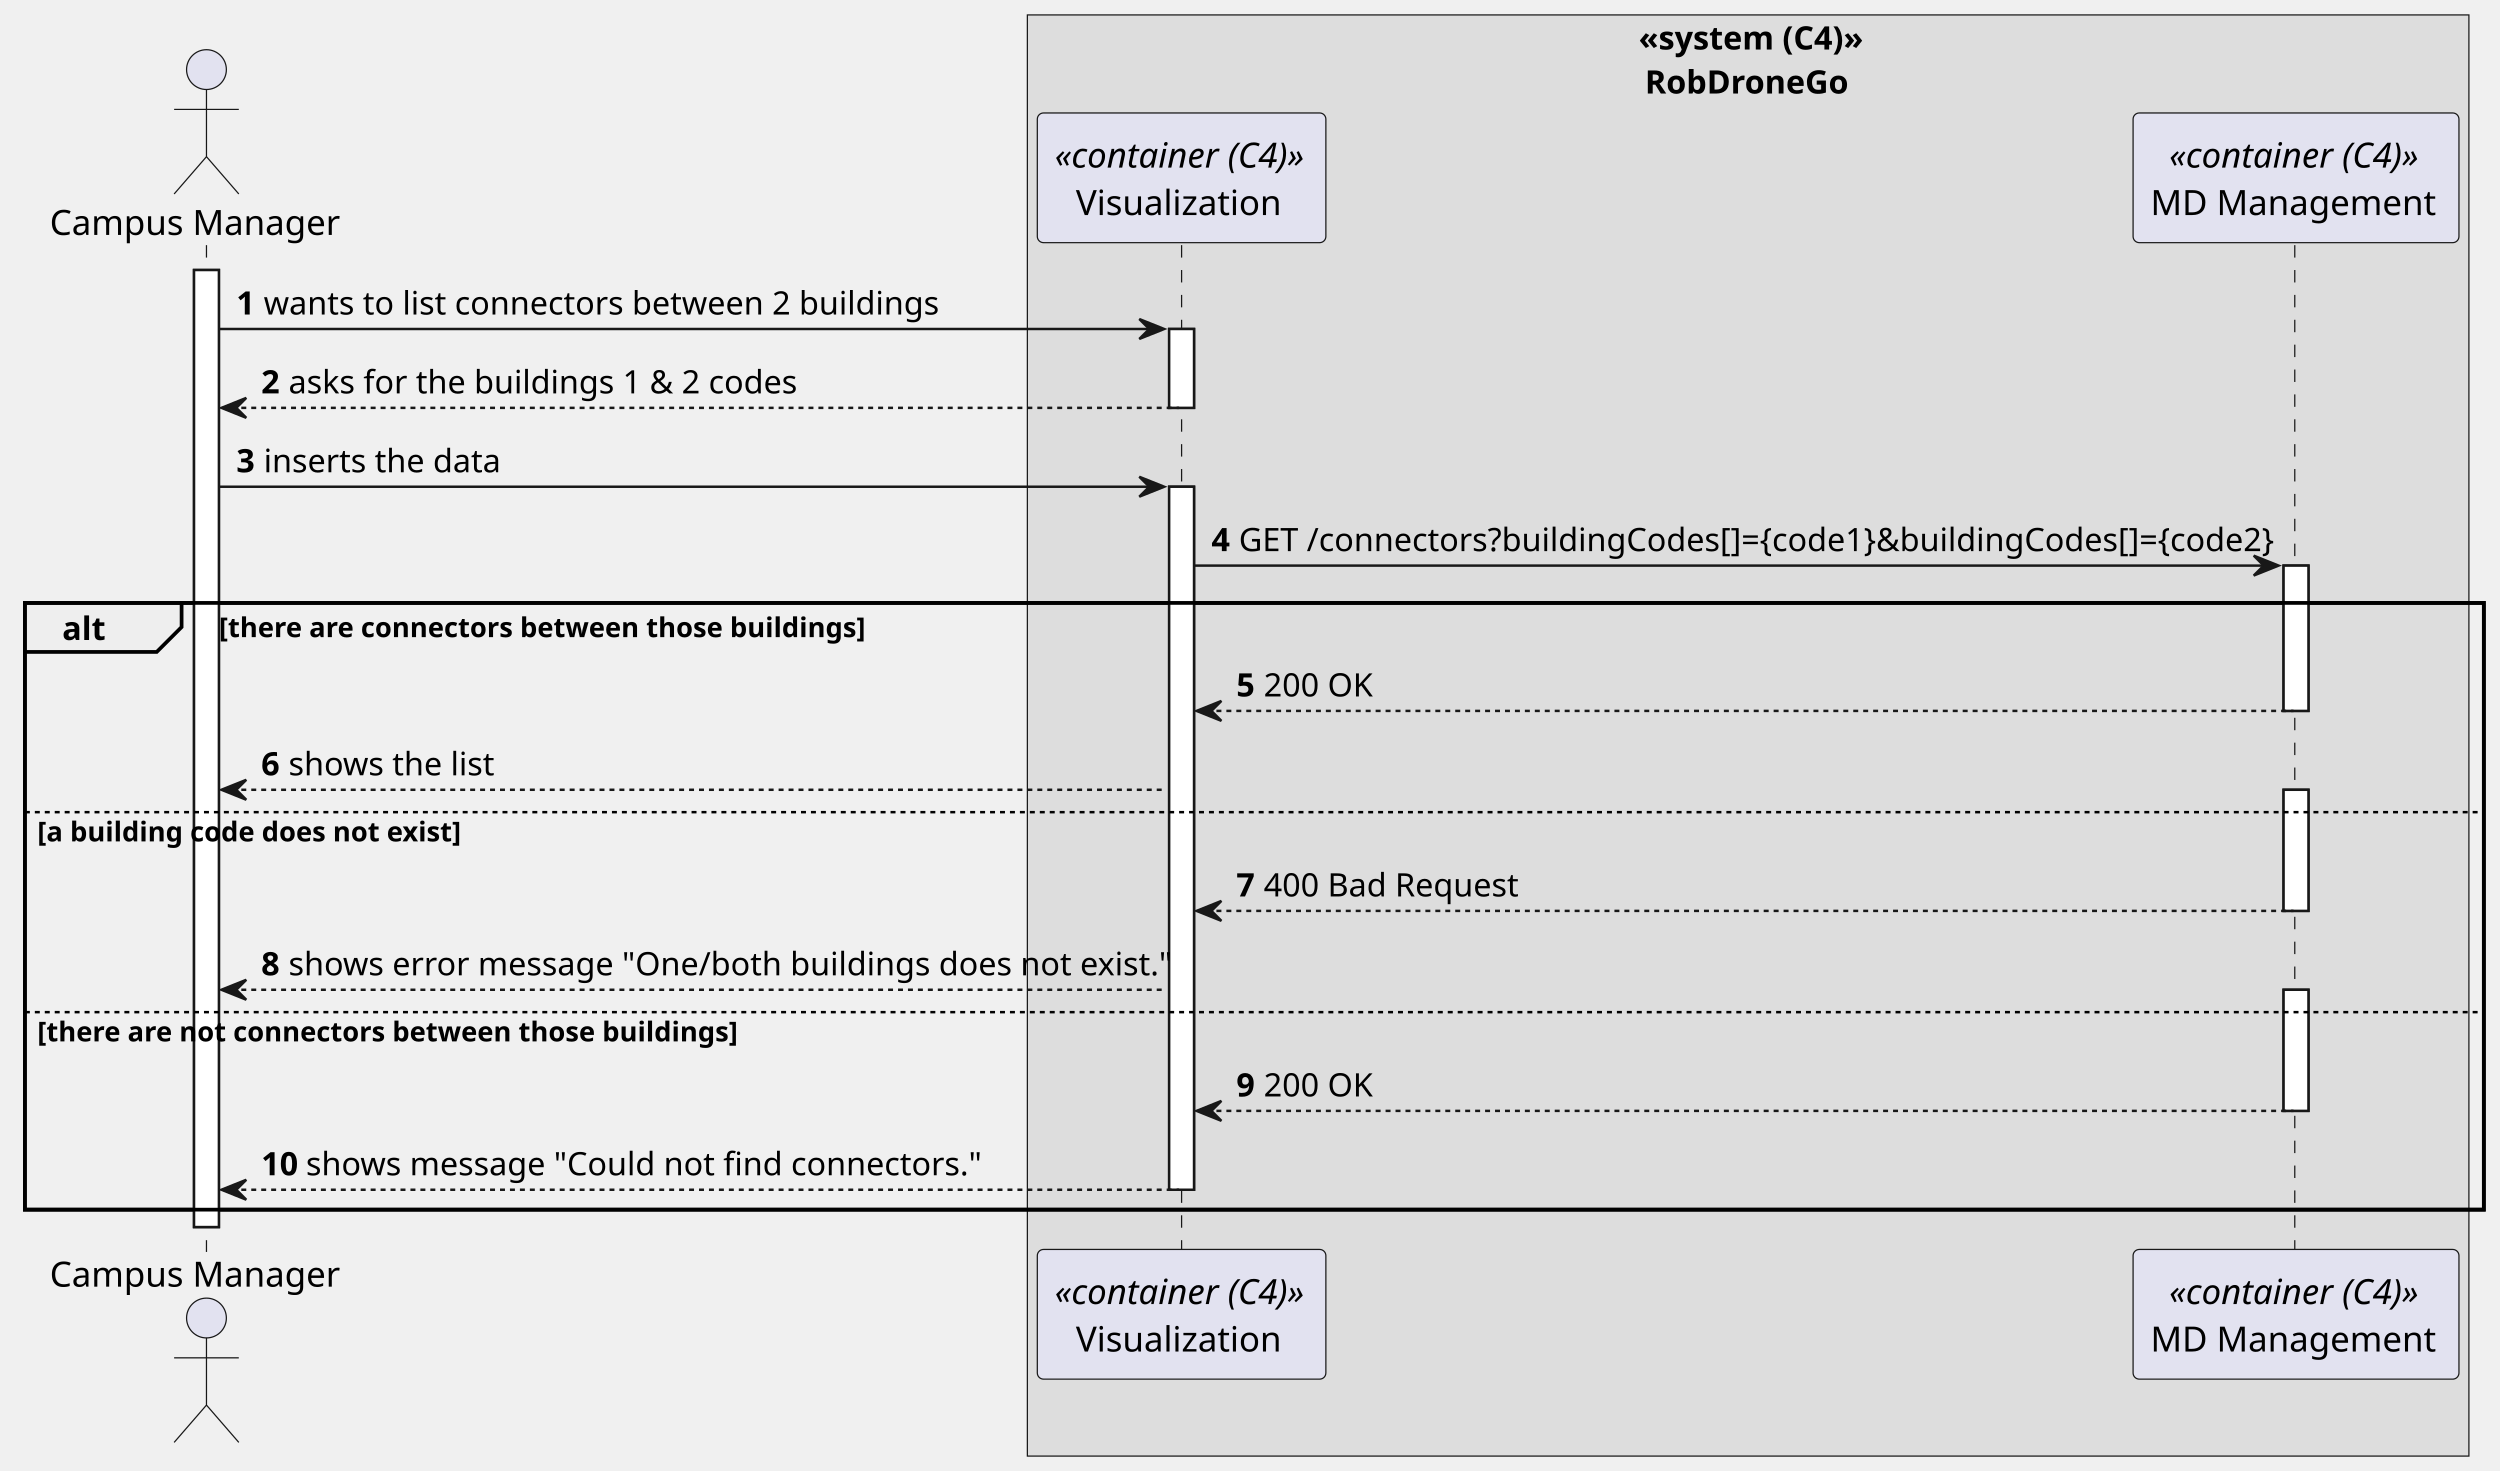
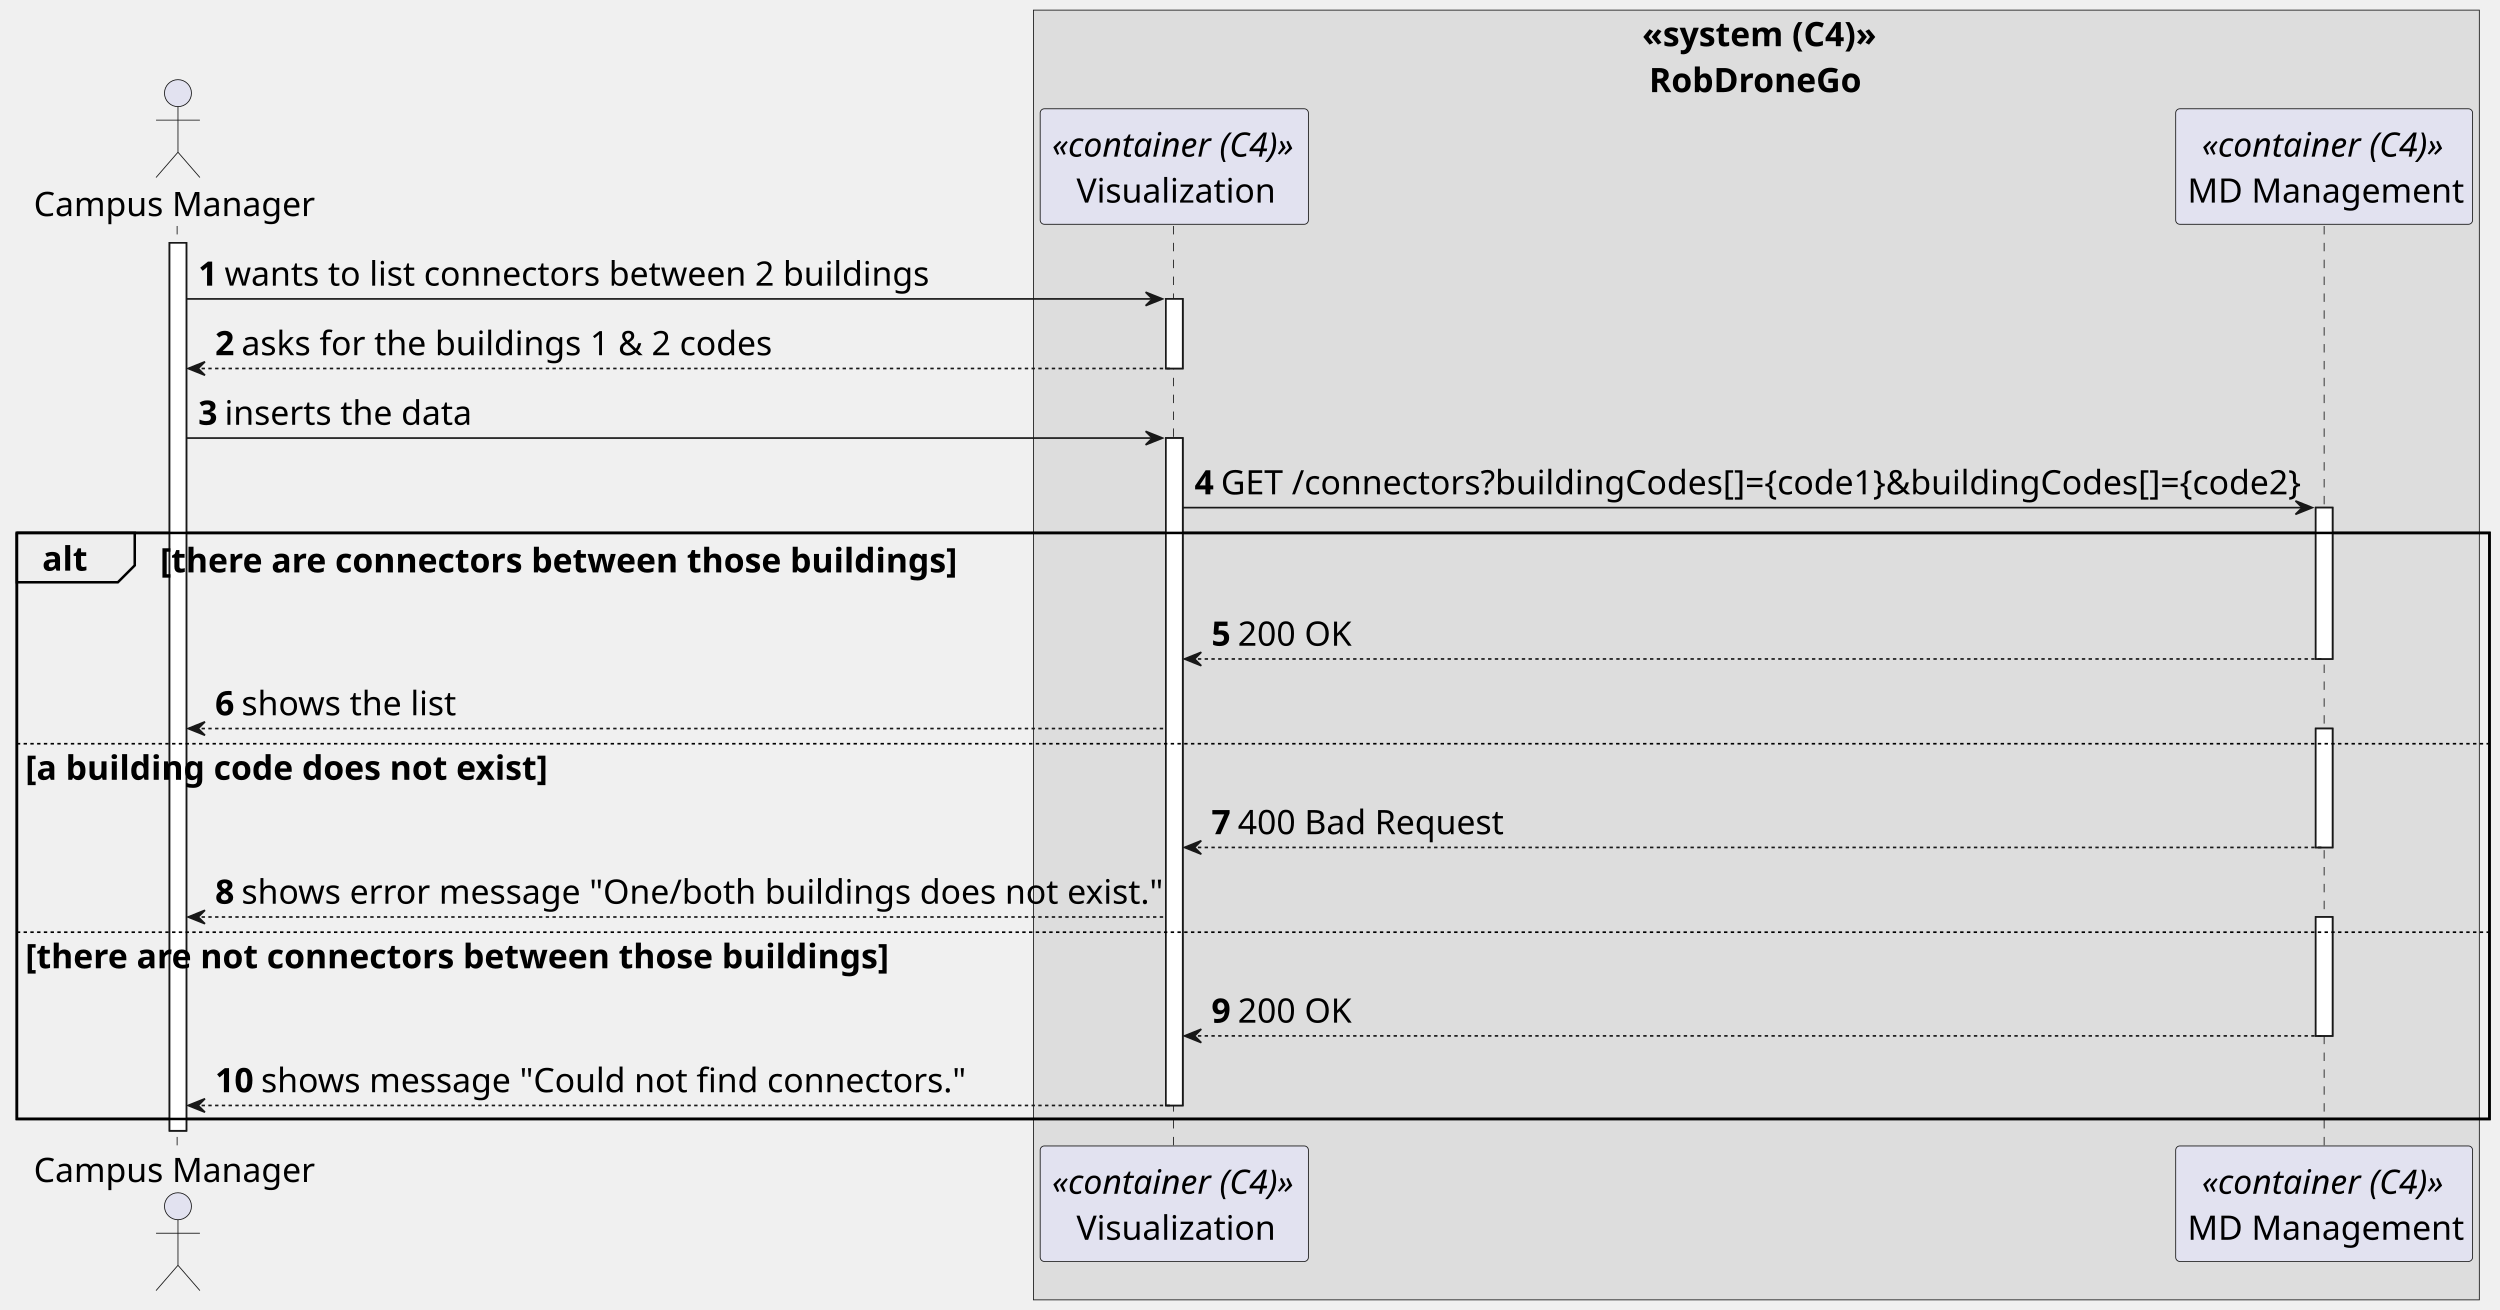
- <svg xmlns="http://www.w3.org/2000/svg" contentStyleType="text/css" height="591px" preserveAspectRatio="none" style="width:1005px;height:591px;background:#FFFFFF;" version="1.1" viewBox="0 0 1005 591" width="1005px" zoomAndPan="magnify">
+ <svg xmlns="http://www.w3.org/2000/svg" contentStyleType="text/css" height="776px" preserveAspectRatio="none" style="width:1482px;height:776px;background:#FFFFFF;" version="1.1" viewBox="0 0 1482 776" width="1482px" zoomAndPan="magnify">
  <defs />
  <g>
-     <rect fill="#DDDDDD" height="579.346" style="stroke:#181818;stroke-width:0.5;" width="579.5" x="413" y="6" />
-     <text fill="#000000" font-family="sans-serif" font-size="13" font-weight="bold" lengthAdjust="spacing" textLength="88" x="658.75" y="19.897">«system (C4)»</text>
-     <text fill="#000000" font-family="sans-serif" font-size="13" font-weight="bold" lengthAdjust="spacing" textLength="83" x="661.25" y="37.603">RobDroneGo</text>
-     <rect fill="#FFFFFF" height="384.73" style="stroke:#181818;stroke-width:1.0;" width="10" x="78" y="108.548" />
-     <rect fill="#FFFFFF" height="31.706" style="stroke:#181818;stroke-width:1.0;" width="10" x="470" y="132.254" />
-     <rect fill="#FFFFFF" height="282.612" style="stroke:#181818;stroke-width:1.0;" width="10" x="470" y="195.666" />
-     <rect fill="#FFFFFF" height="58.412" style="stroke:#181818;stroke-width:1.0;" width="10" x="918" y="227.372" />
-     <rect fill="#FFFFFF" height="48.688" style="stroke:#181818;stroke-width:1.0;" width="10" x="918" y="317.49" />
-     <rect fill="#FFFFFF" height="48.688" style="stroke:#181818;stroke-width:1.0;" width="10" x="918" y="397.884" />
-     <rect fill="none" height="243.906" style="stroke:#000000;stroke-width:1.5;" width="988.5" x="10" y="242.372" />
-     <line style="stroke:#181818;stroke-width:0.5;stroke-dasharray:5.0,5.0;" x1="83" x2="83" y1="98.548" y2="503.278" />
-     <line style="stroke:#181818;stroke-width:0.5;stroke-dasharray:5.0,5.0;" x1="475" x2="475" y1="98.548" y2="503.278" />
-     <line style="stroke:#181818;stroke-width:0.5;stroke-dasharray:5.0,5.0;" x1="922.5" x2="922.5" y1="98.548" y2="503.278" />
-     <text fill="#000000" font-family="sans-serif" font-size="14" lengthAdjust="spacing" textLength="120" x="20" y="94.446">Campus Manager</text>
-     <ellipse cx="83" cy="27.98" fill="#E2E2F0" rx="8" ry="8" style="stroke:#181818;stroke-width:0.5;" />
-     <path d="M83,35.98 L83,62.98 M70,43.98 L96,43.98 M83,62.98 L70,77.98 M83,62.98 L96,77.98 " fill="none" style="stroke:#181818;stroke-width:0.5;" />
-     <text fill="#000000" font-family="sans-serif" font-size="14" lengthAdjust="spacing" textLength="120" x="20" y="517.244">Campus Manager</text>
-     <ellipse cx="83" cy="529.846" fill="#E2E2F0" rx="8" ry="8" style="stroke:#181818;stroke-width:0.5;" />
-     <path d="M83,537.846 L83,564.846 M70,545.846 L96,545.846 M83,564.846 L70,579.846 M83,564.846 L96,579.846 " fill="none" style="stroke:#181818;stroke-width:0.5;" />
-     <rect fill="#E2E2F0" height="52.136" rx="2.5" ry="2.5" style="stroke:#181818;stroke-width:0.5;" width="116" x="417" y="45.412" />
-     <text fill="#000000" font-family="sans-serif" font-size="14" font-style="italic" lengthAdjust="spacing" textLength="102" x="424" y="67.378">«container (C4)»</text>
-     <text fill="#000000" font-family="sans-serif" font-size="14" lengthAdjust="spacing" textLength="85" x="432.5" y="86.446">Visualization</text>
-     <rect fill="#E2E2F0" height="52.136" rx="2.5" ry="2.5" style="stroke:#181818;stroke-width:0.5;" width="116" x="417" y="502.278" />
-     <text fill="#000000" font-family="sans-serif" font-size="14" font-style="italic" lengthAdjust="spacing" textLength="102" x="424" y="524.244">«container (C4)»</text>
-     <text fill="#000000" font-family="sans-serif" font-size="14" lengthAdjust="spacing" textLength="85" x="432.5" y="543.312">Visualization</text>
-     <rect fill="#E2E2F0" height="52.136" rx="2.5" ry="2.5" style="stroke:#181818;stroke-width:0.5;" width="131" x="857.5" y="45.412" />
-     <text fill="#000000" font-family="sans-serif" font-size="14" font-style="italic" lengthAdjust="spacing" textLength="102" x="872" y="67.378">«container (C4)»</text>
-     <text fill="#000000" font-family="sans-serif" font-size="14" lengthAdjust="spacing" textLength="117" x="864.5" y="86.446">MD Management</text>
-     <rect fill="#E2E2F0" height="52.136" rx="2.5" ry="2.5" style="stroke:#181818;stroke-width:0.5;" width="131" x="857.5" y="502.278" />
-     <text fill="#000000" font-family="sans-serif" font-size="14" font-style="italic" lengthAdjust="spacing" textLength="102" x="872" y="524.244">«container (C4)»</text>
-     <text fill="#000000" font-family="sans-serif" font-size="14" lengthAdjust="spacing" textLength="117" x="864.5" y="543.312">MD Management</text>
-     <rect fill="#FFFFFF" height="384.73" style="stroke:#181818;stroke-width:1.0;" width="10" x="78" y="108.548" />
-     <rect fill="#FFFFFF" height="31.706" style="stroke:#181818;stroke-width:1.0;" width="10" x="470" y="132.254" />
-     <rect fill="#FFFFFF" height="282.612" style="stroke:#181818;stroke-width:1.0;" width="10" x="470" y="195.666" />
-     <rect fill="#FFFFFF" height="58.412" style="stroke:#181818;stroke-width:1.0;" width="10" x="918" y="227.372" />
-     <rect fill="#FFFFFF" height="48.688" style="stroke:#181818;stroke-width:1.0;" width="10" x="918" y="317.49" />
-     <rect fill="#FFFFFF" height="48.688" style="stroke:#181818;stroke-width:1.0;" width="10" x="918" y="397.884" />
-     <polygon fill="#181818" points="458,128.254,468,132.254,458,136.254,462,132.254" style="stroke:#181818;stroke-width:1.0;" />
-     <line style="stroke:#181818;stroke-width:1.0;" x1="88" x2="464" y1="132.254" y2="132.254" />
-     <text fill="#000000" font-family="sans-serif" font-size="13" font-weight="bold" lengthAdjust="spacing" textLength="7" x="95" y="126.445">1</text>
-     <text fill="#000000" font-family="sans-serif" font-size="13" lengthAdjust="spacing" textLength="265" x="106" y="126.445">wants to list connectors between 2 buildings</text>
-     <polygon fill="#181818" points="99,159.96,89,163.96,99,167.96,95,163.96" style="stroke:#181818;stroke-width:1.0;" />
-     <line style="stroke:#181818;stroke-width:1.0;stroke-dasharray:2.0,2.0;" x1="93" x2="474" y1="163.96" y2="163.96" />
-     <text fill="#000000" font-family="sans-serif" font-size="13" font-weight="bold" lengthAdjust="spacing" textLength="7" x="105" y="158.151">2</text>
-     <text fill="#000000" font-family="sans-serif" font-size="13" lengthAdjust="spacing" textLength="198" x="116" y="158.151">asks for the buildings 1 &amp; 2 codes</text>
-     <polygon fill="#181818" points="458,191.666,468,195.666,458,199.666,462,195.666" style="stroke:#181818;stroke-width:1.0;" />
-     <line style="stroke:#181818;stroke-width:1.0;" x1="88" x2="464" y1="195.666" y2="195.666" />
-     <text fill="#000000" font-family="sans-serif" font-size="13" font-weight="bold" lengthAdjust="spacing" textLength="7" x="95" y="189.857">3</text>
-     <text fill="#000000" font-family="sans-serif" font-size="13" lengthAdjust="spacing" textLength="93" x="106" y="189.857">inserts the data</text>
-     <polygon fill="#181818" points="906,223.372,916,227.372,906,231.372,910,227.372" style="stroke:#181818;stroke-width:1.0;" />
-     <line style="stroke:#181818;stroke-width:1.0;" x1="480" x2="912" y1="227.372" y2="227.372" />
-     <text fill="#000000" font-family="sans-serif" font-size="13" font-weight="bold" lengthAdjust="spacing" textLength="7" x="487" y="221.563">4</text>
-     <text fill="#000000" font-family="sans-serif" font-size="13" lengthAdjust="spacing" textLength="408" x="498" y="221.563">GET /connectors?buildingCodes[]={code1}&amp;buildingCodes[]={code2}</text>
-     <path d="M10,242.372 L73,242.372 L73,252.078 L63,262.078 L10,262.078 L10,242.372 " fill="#EEEEEE" style="stroke:#000000;stroke-width:1.5;" />
-     <rect fill="none" height="243.906" style="stroke:#000000;stroke-width:1.5;" width="988.5" x="10" y="242.372" />
-     <text fill="#000000" font-family="sans-serif" font-size="13" font-weight="bold" lengthAdjust="spacing" textLength="18" x="25" y="257.269">alt</text>
-     <text fill="#000000" font-family="sans-serif" font-size="11" font-weight="bold" lengthAdjust="spacing" textLength="264" x="88" y="256.131">[there are connectors between those buildings]</text>
-     <polygon fill="#181818" points="491,281.784,481,285.784,491,289.784,487,285.784" style="stroke:#181818;stroke-width:1.0;" />
-     <line style="stroke:#181818;stroke-width:1.0;stroke-dasharray:2.0,2.0;" x1="485" x2="922" y1="285.784" y2="285.784" />
-     <text fill="#000000" font-family="sans-serif" font-size="13" font-weight="bold" lengthAdjust="spacing" textLength="7" x="497" y="279.975">5</text>
-     <text fill="#000000" font-family="sans-serif" font-size="13" lengthAdjust="spacing" textLength="42" x="508" y="279.975">200 OK</text>
-     <polygon fill="#181818" points="99,313.49,89,317.49,99,321.49,95,317.49" style="stroke:#181818;stroke-width:1.0;" />
-     <line style="stroke:#181818;stroke-width:1.0;stroke-dasharray:2.0,2.0;" x1="93" x2="469" y1="317.49" y2="317.49" />
-     <text fill="#000000" font-family="sans-serif" font-size="13" font-weight="bold" lengthAdjust="spacing" textLength="7" x="105" y="311.681">6</text>
-     <text fill="#000000" font-family="sans-serif" font-size="13" lengthAdjust="spacing" textLength="81" x="116" y="311.681">shows the list</text>
-     <line style="stroke:#000000;stroke-width:1.0;stroke-dasharray:2.0,2.0;" x1="10" x2="998.5" y1="326.49" y2="326.49" />
-     <text fill="#000000" font-family="sans-serif" font-size="11" font-weight="bold" lengthAdjust="spacing" textLength="172" x="15" y="338.249">[a building code does not exist]</text>
-     <polygon fill="#181818" points="491,362.178,481,366.178,491,370.178,487,366.178" style="stroke:#181818;stroke-width:1.0;" />
-     <line style="stroke:#181818;stroke-width:1.0;stroke-dasharray:2.0,2.0;" x1="485" x2="922" y1="366.178" y2="366.178" />
-     <text fill="#000000" font-family="sans-serif" font-size="13" font-weight="bold" lengthAdjust="spacing" textLength="7" x="497" y="360.369">7</text>
-     <text fill="#000000" font-family="sans-serif" font-size="13" lengthAdjust="spacing" textLength="99" x="508" y="360.369">400 Bad Request</text>
-     <polygon fill="#181818" points="99,393.884,89,397.884,99,401.884,95,397.884" style="stroke:#181818;stroke-width:1.0;" />
-     <line style="stroke:#181818;stroke-width:1.0;stroke-dasharray:2.0,2.0;" x1="93" x2="469" y1="397.884" y2="397.884" />
-     <text fill="#000000" font-family="sans-serif" font-size="13" font-weight="bold" lengthAdjust="spacing" textLength="7" x="105" y="392.075">8</text>
-     <text fill="#000000" font-family="sans-serif" font-size="13" lengthAdjust="spacing" textLength="347" x="116" y="392.075">shows error message "One/both buildings does not exist."</text>
-     <line style="stroke:#000000;stroke-width:1.0;stroke-dasharray:2.0,2.0;" x1="10" x2="998.5" y1="406.884" y2="406.884" />
-     <text fill="#000000" font-family="sans-serif" font-size="11" font-weight="bold" lengthAdjust="spacing" textLength="286" x="15" y="418.643">[there are not connectors between those buildings]</text>
-     <polygon fill="#181818" points="491,442.572,481,446.572,491,450.572,487,446.572" style="stroke:#181818;stroke-width:1.0;" />
-     <line style="stroke:#181818;stroke-width:1.0;stroke-dasharray:2.0,2.0;" x1="485" x2="922" y1="446.572" y2="446.572" />
-     <text fill="#000000" font-family="sans-serif" font-size="13" font-weight="bold" lengthAdjust="spacing" textLength="7" x="497" y="440.763">9</text>
-     <text fill="#000000" font-family="sans-serif" font-size="13" lengthAdjust="spacing" textLength="42" x="508" y="440.763">200 OK</text>
-     <polygon fill="#181818" points="99,474.278,89,478.278,99,482.278,95,478.278" style="stroke:#181818;stroke-width:1.0;" />
-     <line style="stroke:#181818;stroke-width:1.0;stroke-dasharray:2.0,2.0;" x1="93" x2="474" y1="478.278" y2="478.278" />
-     <text fill="#000000" font-family="sans-serif" font-size="13" font-weight="bold" lengthAdjust="spacing" textLength="14" x="105" y="472.469">10</text>
-     <text fill="#000000" font-family="sans-serif" font-size="13" lengthAdjust="spacing" textLength="265" x="123" y="472.469">shows message "Could not find connectors."</text>
+     <rect fill="#DDDDDD" height="764.559" style="stroke:#181818;stroke-width:0.5;" width="857.125" x="612.625" y="6" />
+     <text fill="#000000" font-family="sans-serif" font-size="20" font-weight="bold" lengthAdjust="spacing" textLength="135.5" x="973.438" y="27.38">«system (C4)»</text>
+     <text fill="#000000" font-family="sans-serif" font-size="20" font-weight="bold" lengthAdjust="spacing" textLength="127.25" x="977.562" y="54.62">RobDroneGo</text>
+     <rect fill="#FFFFFF" height="526.36" style="stroke:#181818;stroke-width:1.0;" width="10" x="100.5" y="143.96" />
+     <rect fill="#FFFFFF" height="41.24" style="stroke:#181818;stroke-width:1.0;" width="10" x="691.125" y="177.2" />
+     <rect fill="#FFFFFF" height="395.64" style="stroke:#181818;stroke-width:1.0;" width="10" x="691.125" y="259.68" />
+     <rect fill="#FFFFFF" height="89.72" style="stroke:#181818;stroke-width:1.0;" width="10" x="1372.75" y="300.92" />
+     <rect fill="#FFFFFF" height="70.48" style="stroke:#181818;stroke-width:1.0;" width="10" x="1372.75" y="431.88" />
+     <rect fill="#FFFFFF" height="70.48" style="stroke:#181818;stroke-width:1.0;" width="10" x="1372.75" y="543.6" />
+     <rect fill="none" height="347.4" style="stroke:#000000;stroke-width:1.5;" width="1465.75" x="10" y="315.92" />
+     <line style="stroke:#181818;stroke-width:0.5;stroke-dasharray:5.0,5.0;" x1="105" x2="105" y1="133.96" y2="680.319" />
+     <line style="stroke:#181818;stroke-width:0.5;stroke-dasharray:5.0,5.0;" x1="695.625" x2="695.625" y1="133.96" y2="680.319" />
+     <line style="stroke:#181818;stroke-width:0.5;stroke-dasharray:5.0,5.0;" x1="1377.75" x2="1377.75" y1="133.96" y2="680.319" />
+     <text fill="#000000" font-family="sans-serif" font-size="20" lengthAdjust="spacing" textLength="165" x="20" y="128.1">Campus Manager</text>
+     <ellipse cx="105.5" cy="55.22" fill="#E2E2F0" rx="8" ry="8" style="stroke:#181818;stroke-width:0.5;" />
+     <path d="M105.5,63.22 L105.5,90.22 M92.5,71.22 L118.5,71.22 M105.5,90.22 L92.5,105.22 M105.5,90.22 L118.5,105.22 " fill="none" style="stroke:#181818;stroke-width:0.5;" />
+     <text fill="#000000" font-family="sans-serif" font-size="20" lengthAdjust="spacing" textLength="165" x="20" y="700.699">Campus Manager</text>
+     <ellipse cx="105.5" cy="715.059" fill="#E2E2F0" rx="8" ry="8" style="stroke:#181818;stroke-width:0.5;" />
+     <path d="M105.5,723.059 L105.5,750.059 M92.5,731.059 L118.5,731.059 M105.5,750.059 L92.5,765.059 M105.5,750.059 L118.5,765.059 " fill="none" style="stroke:#181818;stroke-width:0.5;" />
+     <rect fill="#E2E2F0" height="68.48" rx="2.5" ry="2.5" style="stroke:#181818;stroke-width:0.5;" width="159" x="616.625" y="64.48" />
+     <text fill="#000000" font-family="sans-serif" font-size="20" font-style="italic" lengthAdjust="spacing" textLength="145" x="623.625" y="92.86">«container (C4)»</text>
+     <text fill="#000000" font-family="sans-serif" font-size="20" lengthAdjust="spacing" textLength="116" x="638.125" y="120.1">Visualization</text>
+     <rect fill="#E2E2F0" height="68.48" rx="2.5" ry="2.5" style="stroke:#181818;stroke-width:0.5;" width="159" x="616.625" y="679.319" />
+     <text fill="#000000" font-family="sans-serif" font-size="20" font-style="italic" lengthAdjust="spacing" textLength="145" x="623.625" y="707.699">«container (C4)»</text>
+     <text fill="#000000" font-family="sans-serif" font-size="20" lengthAdjust="spacing" textLength="116" x="638.125" y="734.939">Visualization</text>
+     <rect fill="#E2E2F0" height="68.48" rx="2.5" ry="2.5" style="stroke:#181818;stroke-width:0.5;" width="176" x="1289.75" y="64.48" />
+     <text fill="#000000" font-family="sans-serif" font-size="20" font-style="italic" lengthAdjust="spacing" textLength="145" x="1305.25" y="92.86">«container (C4)»</text>
+     <text fill="#000000" font-family="sans-serif" font-size="20" lengthAdjust="spacing" textLength="162" x="1296.75" y="120.1">MD Management</text>
+     <rect fill="#E2E2F0" height="68.48" rx="2.5" ry="2.5" style="stroke:#181818;stroke-width:0.5;" width="176" x="1289.75" y="679.319" />
+     <text fill="#000000" font-family="sans-serif" font-size="20" font-style="italic" lengthAdjust="spacing" textLength="145" x="1305.25" y="707.699">«container (C4)»</text>
+     <text fill="#000000" font-family="sans-serif" font-size="20" lengthAdjust="spacing" textLength="162" x="1296.75" y="734.939">MD Management</text>
+     <rect fill="#FFFFFF" height="526.36" style="stroke:#181818;stroke-width:1.0;" width="10" x="100.5" y="143.96" />
+     <rect fill="#FFFFFF" height="41.24" style="stroke:#181818;stroke-width:1.0;" width="10" x="691.125" y="177.2" />
+     <rect fill="#FFFFFF" height="395.64" style="stroke:#181818;stroke-width:1.0;" width="10" x="691.125" y="259.68" />
+     <rect fill="#FFFFFF" height="89.72" style="stroke:#181818;stroke-width:1.0;" width="10" x="1372.75" y="300.92" />
+     <rect fill="#FFFFFF" height="70.48" style="stroke:#181818;stroke-width:1.0;" width="10" x="1372.75" y="431.88" />
+     <rect fill="#FFFFFF" height="70.48" style="stroke:#181818;stroke-width:1.0;" width="10" x="1372.75" y="543.6" />
+     <polygon fill="#181818" points="679.125,173.2,689.125,177.2,679.125,181.2,683.125,177.2" style="stroke:#181818;stroke-width:1.0;" />
+     <line style="stroke:#181818;stroke-width:1.0;" x1="110.5" x2="685.125" y1="177.2" y2="177.2" />
+     <text fill="#000000" font-family="sans-serif" font-size="20" font-weight="bold" lengthAdjust="spacing" textLength="11.625" x="117.5" y="169.34">1</text>
+     <text fill="#000000" font-family="sans-serif" font-size="20" lengthAdjust="spacing" textLength="412" x="133.125" y="169.34">wants to list connectors between 2 buildings</text>
+     <polygon fill="#181818" points="121.5,214.44,111.5,218.44,121.5,222.44,117.5,218.44" style="stroke:#181818;stroke-width:1.0;" />
+     <line style="stroke:#181818;stroke-width:1.0;stroke-dasharray:2.0,2.0;" x1="115.5" x2="695.125" y1="218.44" y2="218.44" />
+     <text fill="#000000" font-family="sans-serif" font-size="20" font-weight="bold" lengthAdjust="spacing" textLength="11.625" x="127.5" y="210.58">2</text>
+     <text fill="#000000" font-family="sans-serif" font-size="20" lengthAdjust="spacing" textLength="311" x="143.125" y="210.58">asks for the buildings 1 &amp; 2 codes</text>
+     <polygon fill="#181818" points="679.125,255.68,689.125,259.68,679.125,263.68,683.125,259.68" style="stroke:#181818;stroke-width:1.0;" />
+     <line style="stroke:#181818;stroke-width:1.0;" x1="110.5" x2="685.125" y1="259.68" y2="259.68" />
+     <text fill="#000000" font-family="sans-serif" font-size="20" font-weight="bold" lengthAdjust="spacing" textLength="11.625" x="117.5" y="251.82">3</text>
+     <text fill="#000000" font-family="sans-serif" font-size="20" lengthAdjust="spacing" textLength="144" x="133.125" y="251.82">inserts the data</text>
+     <polygon fill="#181818" points="1360.75,296.92,1370.75,300.92,1360.75,304.92,1364.75,300.92" style="stroke:#181818;stroke-width:1.0;" />
+     <line style="stroke:#181818;stroke-width:1.0;" x1="701.125" x2="1366.75" y1="300.92" y2="300.92" />
+     <text fill="#000000" font-family="sans-serif" font-size="20" font-weight="bold" lengthAdjust="spacing" textLength="11.625" x="708.125" y="293.06">4</text>
+     <text fill="#000000" font-family="sans-serif" font-size="20" lengthAdjust="spacing" textLength="637" x="723.75" y="293.06">GET /connectors?buildingCodes[]={code1}&amp;buildingCodes[]={code2}</text>
+     <path d="M10,315.92 L79.875,315.92 L79.875,335.16 L69.875,345.16 L10,345.16 L10,315.92 " fill="#EEEEEE" style="stroke:#000000;stroke-width:1.5;" />
+     <rect fill="none" height="347.4" style="stroke:#000000;stroke-width:1.5;" width="1465.75" x="10" y="315.92" />
+     <text fill="#000000" font-family="sans-serif" font-size="20" font-weight="bold" lengthAdjust="spacing" textLength="24.875" x="25" y="338.3">alt</text>
+     <text fill="#000000" font-family="sans-serif" font-size="20" font-weight="bold" lengthAdjust="spacing" textLength="464.625" x="94.875" y="339.3">[there are connectors between those buildings]</text>
+     <polygon fill="#181818" points="712.125,386.64,702.125,390.64,712.125,394.64,708.125,390.64" style="stroke:#181818;stroke-width:1.0;" />
+     <line style="stroke:#181818;stroke-width:1.0;stroke-dasharray:2.0,2.0;" x1="706.125" x2="1376.75" y1="390.64" y2="390.64" />
+     <text fill="#000000" font-family="sans-serif" font-size="20" font-weight="bold" lengthAdjust="spacing" textLength="11.625" x="718.125" y="382.78">5</text>
+     <text fill="#000000" font-family="sans-serif" font-size="20" lengthAdjust="spacing" textLength="66" x="733.75" y="382.78">200 OK</text>
+     <polygon fill="#181818" points="121.5,427.88,111.5,431.88,121.5,435.88,117.5,431.88" style="stroke:#181818;stroke-width:1.0;" />
+     <line style="stroke:#181818;stroke-width:1.0;stroke-dasharray:2.0,2.0;" x1="115.5" x2="690.125" y1="431.88" y2="431.88" />
+     <text fill="#000000" font-family="sans-serif" font-size="20" font-weight="bold" lengthAdjust="spacing" textLength="11.625" x="127.5" y="424.02">6</text>
+     <text fill="#000000" font-family="sans-serif" font-size="20" lengthAdjust="spacing" textLength="127" x="143.125" y="424.02">shows the list</text>
+     <line style="stroke:#000000;stroke-width:1.0;stroke-dasharray:2.0,2.0;" x1="10" x2="1475.75" y1="440.88" y2="440.88" />
+     <text fill="#000000" font-family="sans-serif" font-size="20" font-weight="bold" lengthAdjust="spacing" textLength="306.875" x="15" y="462.26">[a building code does not exist]</text>
+     <polygon fill="#181818" points="712.125,498.36,702.125,502.36,712.125,506.36,708.125,502.36" style="stroke:#181818;stroke-width:1.0;" />
+     <line style="stroke:#181818;stroke-width:1.0;stroke-dasharray:2.0,2.0;" x1="706.125" x2="1376.75" y1="502.36" y2="502.36" />
+     <text fill="#000000" font-family="sans-serif" font-size="20" font-weight="bold" lengthAdjust="spacing" textLength="11.625" x="718.125" y="494.5">7</text>
+     <text fill="#000000" font-family="sans-serif" font-size="20" lengthAdjust="spacing" textLength="154" x="733.75" y="494.5">400 Bad Request</text>
+     <polygon fill="#181818" points="121.5,539.6,111.5,543.6,121.5,547.6,117.5,543.6" style="stroke:#181818;stroke-width:1.0;" />
+     <line style="stroke:#181818;stroke-width:1.0;stroke-dasharray:2.0,2.0;" x1="115.5" x2="690.125" y1="543.6" y2="543.6" />
+     <text fill="#000000" font-family="sans-serif" font-size="20" font-weight="bold" lengthAdjust="spacing" textLength="11.625" x="127.5" y="535.74">8</text>
+     <text fill="#000000" font-family="sans-serif" font-size="20" lengthAdjust="spacing" textLength="541" x="143.125" y="535.74">shows error message "One/both buildings does not exist."</text>
+     <line style="stroke:#000000;stroke-width:1.0;stroke-dasharray:2.0,2.0;" x1="10" x2="1475.75" y1="552.6" y2="552.6" />
+     <text fill="#000000" font-family="sans-serif" font-size="20" font-weight="bold" lengthAdjust="spacing" textLength="502.5" x="15" y="573.98">[there are not connectors between those buildings]</text>
+     <polygon fill="#181818" points="712.125,610.08,702.125,614.08,712.125,618.08,708.125,614.08" style="stroke:#181818;stroke-width:1.0;" />
+     <line style="stroke:#181818;stroke-width:1.0;stroke-dasharray:2.0,2.0;" x1="706.125" x2="1376.75" y1="614.08" y2="614.08" />
+     <text fill="#000000" font-family="sans-serif" font-size="20" font-weight="bold" lengthAdjust="spacing" textLength="11.625" x="718.125" y="606.22">9</text>
+     <text fill="#000000" font-family="sans-serif" font-size="20" lengthAdjust="spacing" textLength="66" x="733.75" y="606.22">200 OK</text>
+     <polygon fill="#181818" points="121.5,651.319,111.5,655.319,121.5,659.319,117.5,655.319" style="stroke:#181818;stroke-width:1.0;" />
+     <line style="stroke:#181818;stroke-width:1.0;stroke-dasharray:2.0,2.0;" x1="115.5" x2="695.125" y1="655.319" y2="655.319" />
+     <text fill="#000000" font-family="sans-serif" font-size="20" font-weight="bold" lengthAdjust="spacing" textLength="23.25" x="127.5" y="647.46">10</text>
+     <text fill="#000000" font-family="sans-serif" font-size="20" lengthAdjust="spacing" textLength="415" x="154.75" y="647.46">shows message "Could not find connectors."</text>
  </g>
</svg>
